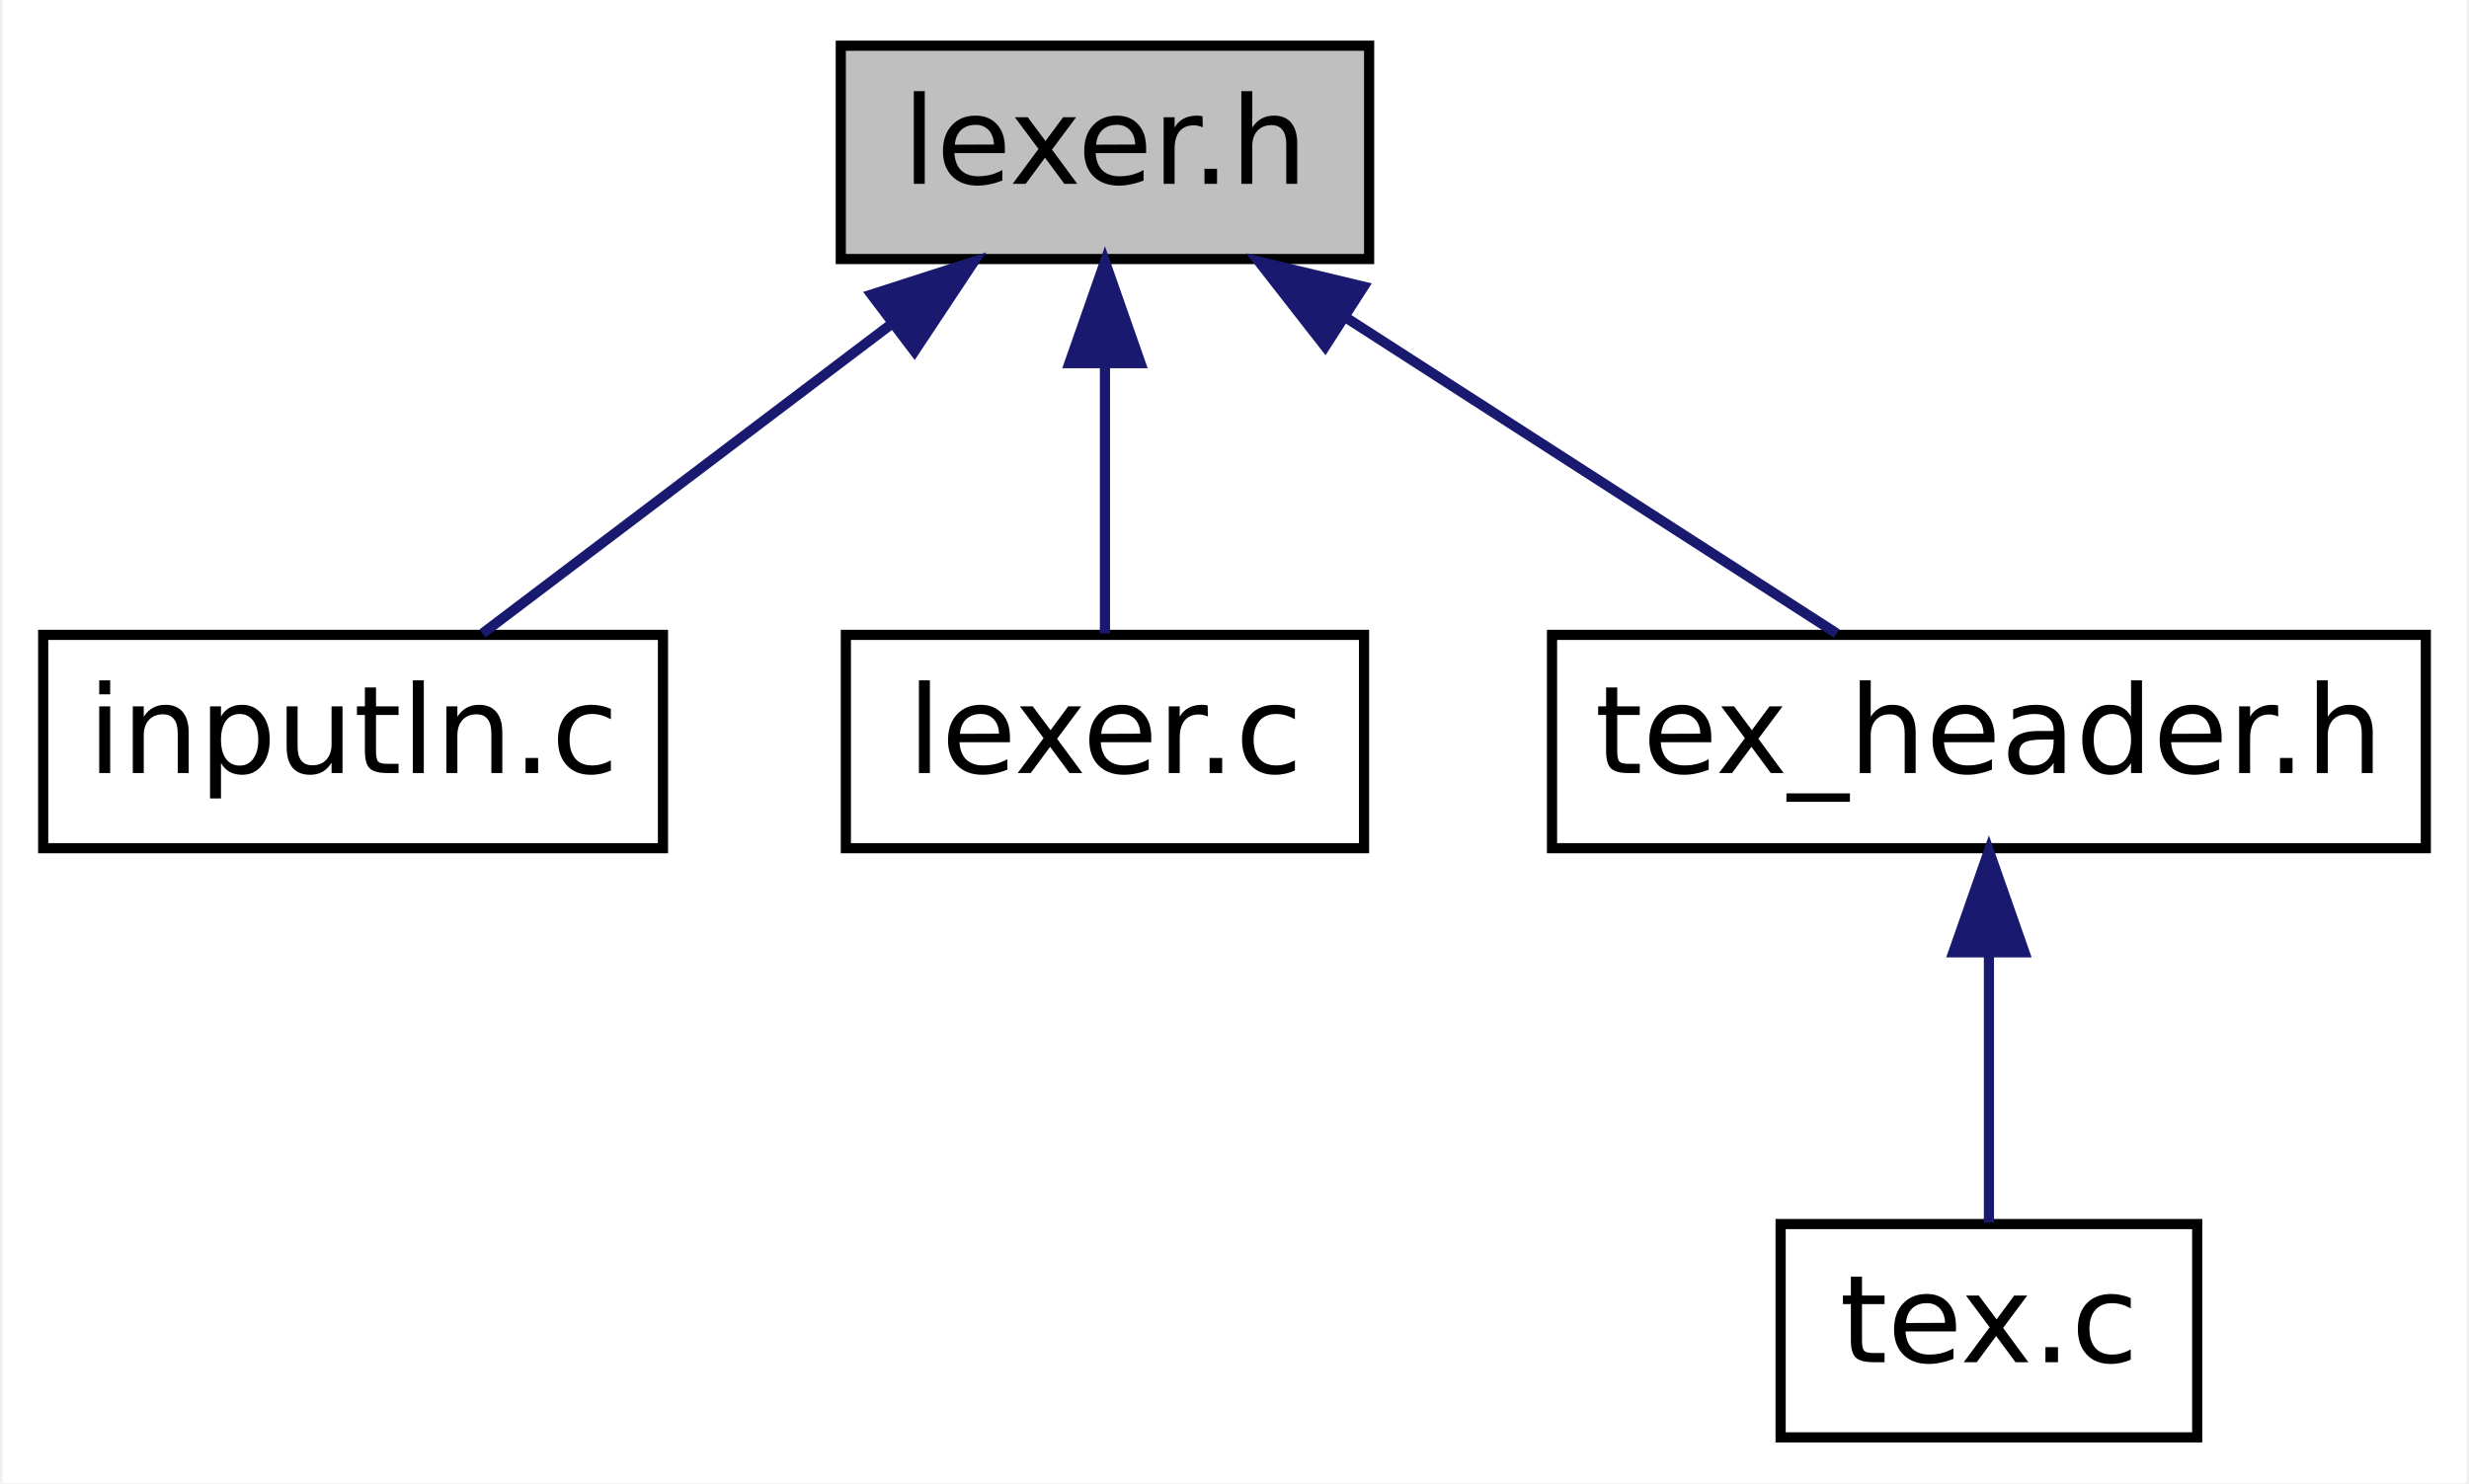
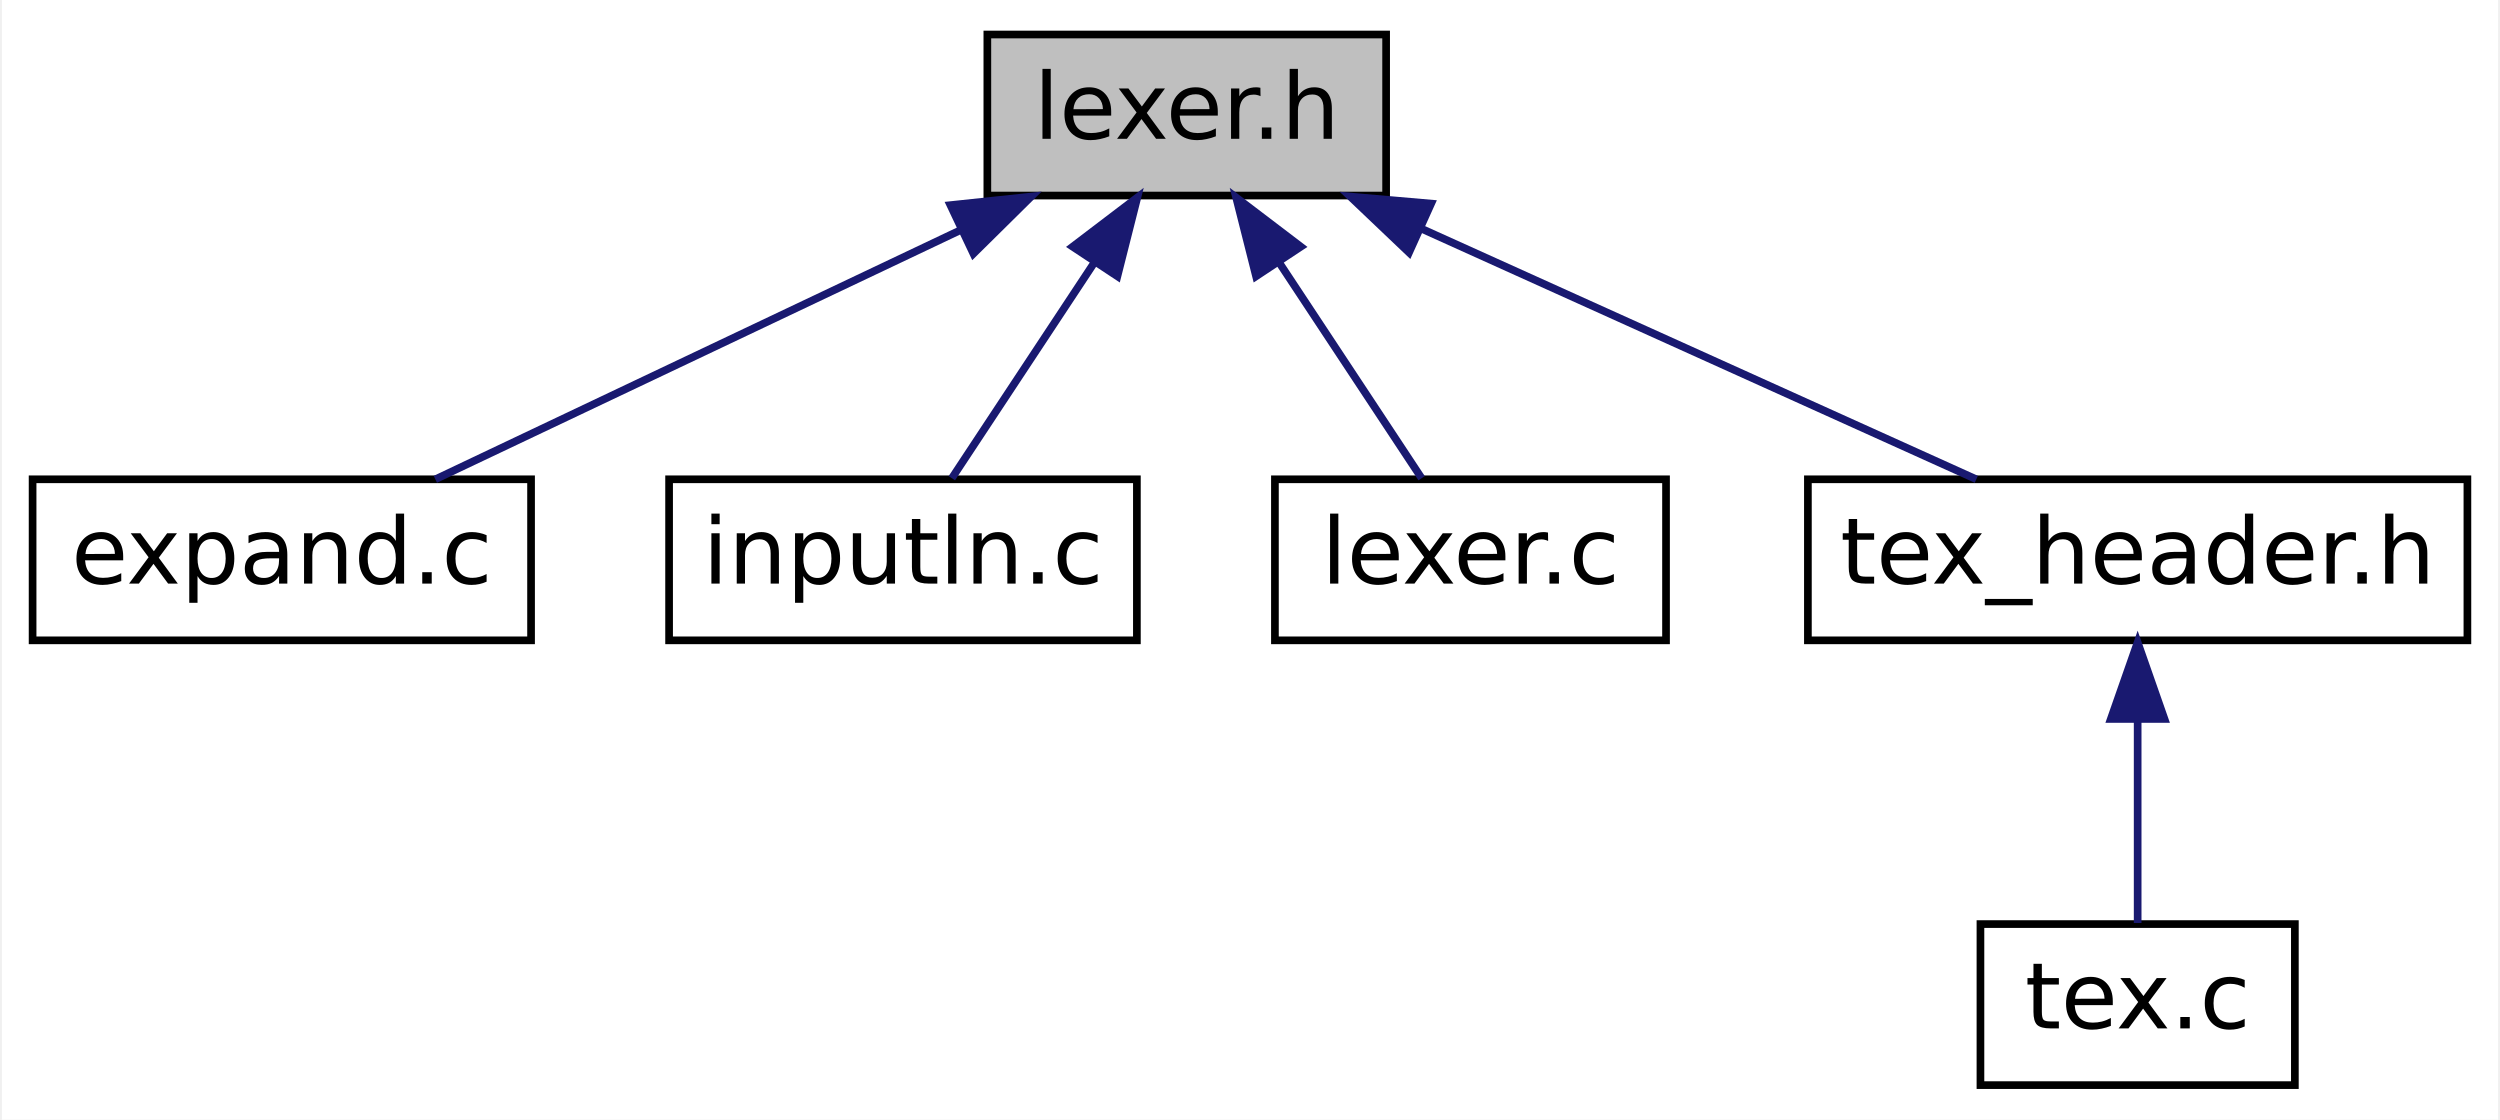
- <svg xmlns="http://www.w3.org/2000/svg" xmlns:xlink="http://www.w3.org/1999/xlink" width="243pt" height="146pt" viewBox="0.00 0.00 242.50 146.00">
+ <svg xmlns="http://www.w3.org/2000/svg" xmlns:xlink="http://www.w3.org/1999/xlink" width="326pt" height="146pt" viewBox="0.00 0.00 325.50 146.00">
  <g id="graph0" class="graph" transform="scale(1 1) rotate(0) translate(4 142)">
-     <polygon fill="white" stroke="transparent" points="-4,4 -4,-142 238.5,-142 238.5,4 -4,4" />
+     <polygon fill="white" stroke="transparent" points="-4,4 -4,-142 321.5,-142 321.5,4 -4,4" />
    <g id="node1" class="node">
      <g id="a_node1">
        <a xlink:title=" ">
-           <polygon fill="#bfbfbf" stroke="black" points="78.5,-116.5 78.5,-137.5 130.5,-137.5 130.5,-116.5 78.5,-116.5" />
-           <text text-anchor="middle" x="104.5" y="-123.9" font-family="DejaVuSans" font-size="12.00">lexer.h</text>
+           <polygon fill="#bfbfbf" stroke="black" points="124.5,-116.5 124.5,-137.5 176.5,-137.5 176.5,-116.5 124.5,-116.5" />
+           <text text-anchor="middle" x="150.5" y="-123.9" font-family="DejaVuSans" font-size="12.00">lexer.h</text>
        </a>
      </g>
    </g>
    <g id="node2" class="node">
      <g id="a_node2">
-         <a xlink:href="inputln_8c.html" target="_top" xlink:title=" ">
-           <polygon fill="white" stroke="black" points="0,-58.5 0,-79.5 61,-79.5 61,-58.5 0,-58.5" />
-           <text text-anchor="middle" x="30.5" y="-65.9" font-family="DejaVuSans" font-size="12.00">inputln.c</text>
+         <a xlink:href="expand_8c.html" target="_top" xlink:title=" ">
+           <polygon fill="white" stroke="black" points="0,-58.5 0,-79.5 65,-79.5 65,-58.5 0,-58.5" />
+           <text text-anchor="middle" x="32.5" y="-65.9" font-family="DejaVuSans" font-size="12.00">expand.c</text>
        </a>
      </g>
    </g>
    <g id="edge1" class="edge">
-       <path fill="none" stroke="midnightblue" d="M83.63,-110.21C70.64,-100.37 54.34,-88.04 43.24,-79.64" />
-       <polygon fill="midnightblue" stroke="midnightblue" points="81.52,-113 91.61,-116.25 85.75,-107.42 81.52,-113" />
+       <path fill="none" stroke="midnightblue" d="M120.95,-111.97C99.58,-101.83 71.29,-88.41 52.52,-79.5" />
+       <polygon fill="midnightblue" stroke="midnightblue" points="119.68,-115.25 130.22,-116.37 122.68,-108.92 119.68,-115.25" />
    </g>
    <g id="node3" class="node">
      <g id="a_node3">
-         <a xlink:href="lexer_8c.html" target="_top" xlink:title=" ">
-           <polygon fill="white" stroke="black" points="79,-58.5 79,-79.5 130,-79.5 130,-58.5 79,-58.5" />
-           <text text-anchor="middle" x="104.5" y="-65.9" font-family="DejaVuSans" font-size="12.00">lexer.c</text>
+         <a xlink:href="inputln_8c.html" target="_top" xlink:title=" ">
+           <polygon fill="white" stroke="black" points="83,-58.5 83,-79.5 144,-79.5 144,-58.5 83,-58.5" />
+           <text text-anchor="middle" x="113.5" y="-65.9" font-family="DejaVuSans" font-size="12.00">inputln.c</text>
        </a>
      </g>
    </g>
    <g id="edge2" class="edge">
-       <path fill="none" stroke="midnightblue" d="M104.5,-106.16C104.5,-97.16 104.5,-86.92 104.5,-79.64" />
-       <polygon fill="midnightblue" stroke="midnightblue" points="101,-106.25 104.5,-116.25 108,-106.25 101,-106.25" />
+       <path fill="none" stroke="midnightblue" d="M138.36,-107.63C132.19,-98.29 124.94,-87.32 119.87,-79.64" />
+       <polygon fill="midnightblue" stroke="midnightblue" points="135.62,-109.83 144.06,-116.25 141.46,-105.97 135.62,-109.83" />
    </g>
    <g id="node4" class="node">
      <g id="a_node4">
-         <a xlink:href="tex__header_8h.html" target="_top" xlink:title=" ">
-           <polygon fill="white" stroke="black" points="148.5,-58.5 148.5,-79.5 234.5,-79.5 234.5,-58.5 148.5,-58.5" />
-           <text text-anchor="middle" x="191.5" y="-65.9" font-family="DejaVuSans" font-size="12.00">tex_header.h</text>
+         <a xlink:href="lexer_8c.html" target="_top" xlink:title=" ">
+           <polygon fill="white" stroke="black" points="162,-58.5 162,-79.5 213,-79.5 213,-58.5 162,-58.5" />
+           <text text-anchor="middle" x="187.5" y="-65.9" font-family="DejaVuSans" font-size="12.00">lexer.c</text>
        </a>
      </g>
    </g>
    <g id="edge3" class="edge">
-       <path fill="none" stroke="midnightblue" d="M128.16,-110.77C143.58,-100.85 163.23,-88.2 176.52,-79.64" />
-       <polygon fill="midnightblue" stroke="midnightblue" points="126.17,-107.89 119.65,-116.25 129.96,-113.78 126.17,-107.89" />
+       <path fill="none" stroke="midnightblue" d="M162.64,-107.63C168.81,-98.29 176.06,-87.32 181.13,-79.64" />
+       <polygon fill="midnightblue" stroke="midnightblue" points="159.54,-105.97 156.94,-116.25 165.38,-109.83 159.54,-105.97" />
    </g>
    <g id="node5" class="node">
      <g id="a_node5">
-         <a xlink:href="tex_8c.html" target="_top" xlink:title=" ">
-           <polygon fill="white" stroke="black" points="171,-0.5 171,-21.5 212,-21.5 212,-0.5 171,-0.5" />
-           <text text-anchor="middle" x="191.5" y="-7.9" font-family="DejaVuSans" font-size="12.00">tex.c</text>
+         <a xlink:href="tex__header_8h.html" target="_top" xlink:title=" ">
+           <polygon fill="white" stroke="black" points="231.5,-58.5 231.5,-79.5 317.5,-79.5 317.5,-58.5 231.5,-58.5" />
+           <text text-anchor="middle" x="274.5" y="-65.9" font-family="DejaVuSans" font-size="12.00">tex_header.h</text>
        </a>
      </g>
    </g>
    <g id="edge4" class="edge">
-       <path fill="none" stroke="midnightblue" d="M191.5,-48.16C191.5,-39.16 191.5,-28.92 191.5,-21.64" />
-       <polygon fill="midnightblue" stroke="midnightblue" points="188,-48.25 191.5,-58.25 195,-48.25 188,-48.25" />
+       <path fill="none" stroke="midnightblue" d="M180.95,-112.25C203.47,-102.08 233.56,-88.49 253.46,-79.5" />
+       <polygon fill="midnightblue" stroke="midnightblue" points="179.49,-109.07 171.82,-116.37 182.37,-115.45 179.49,-109.07" />
+     </g>
+     <g id="node6" class="node">
+       <g id="a_node6">
+         <a xlink:href="tex_8c.html" target="_top" xlink:title=" ">
+           <polygon fill="white" stroke="black" points="254,-0.5 254,-21.5 295,-21.5 295,-0.5 254,-0.5" />
+           <text text-anchor="middle" x="274.5" y="-7.9" font-family="DejaVuSans" font-size="12.00">tex.c</text>
+         </a>
+       </g>
+     </g>
+     <g id="edge5" class="edge">
+       <path fill="none" stroke="midnightblue" d="M274.5,-48.16C274.5,-39.16 274.5,-28.92 274.5,-21.64" />
+       <polygon fill="midnightblue" stroke="midnightblue" points="271,-48.25 274.5,-58.25 278,-48.25 271,-48.25" />
    </g>
  </g>
</svg>
